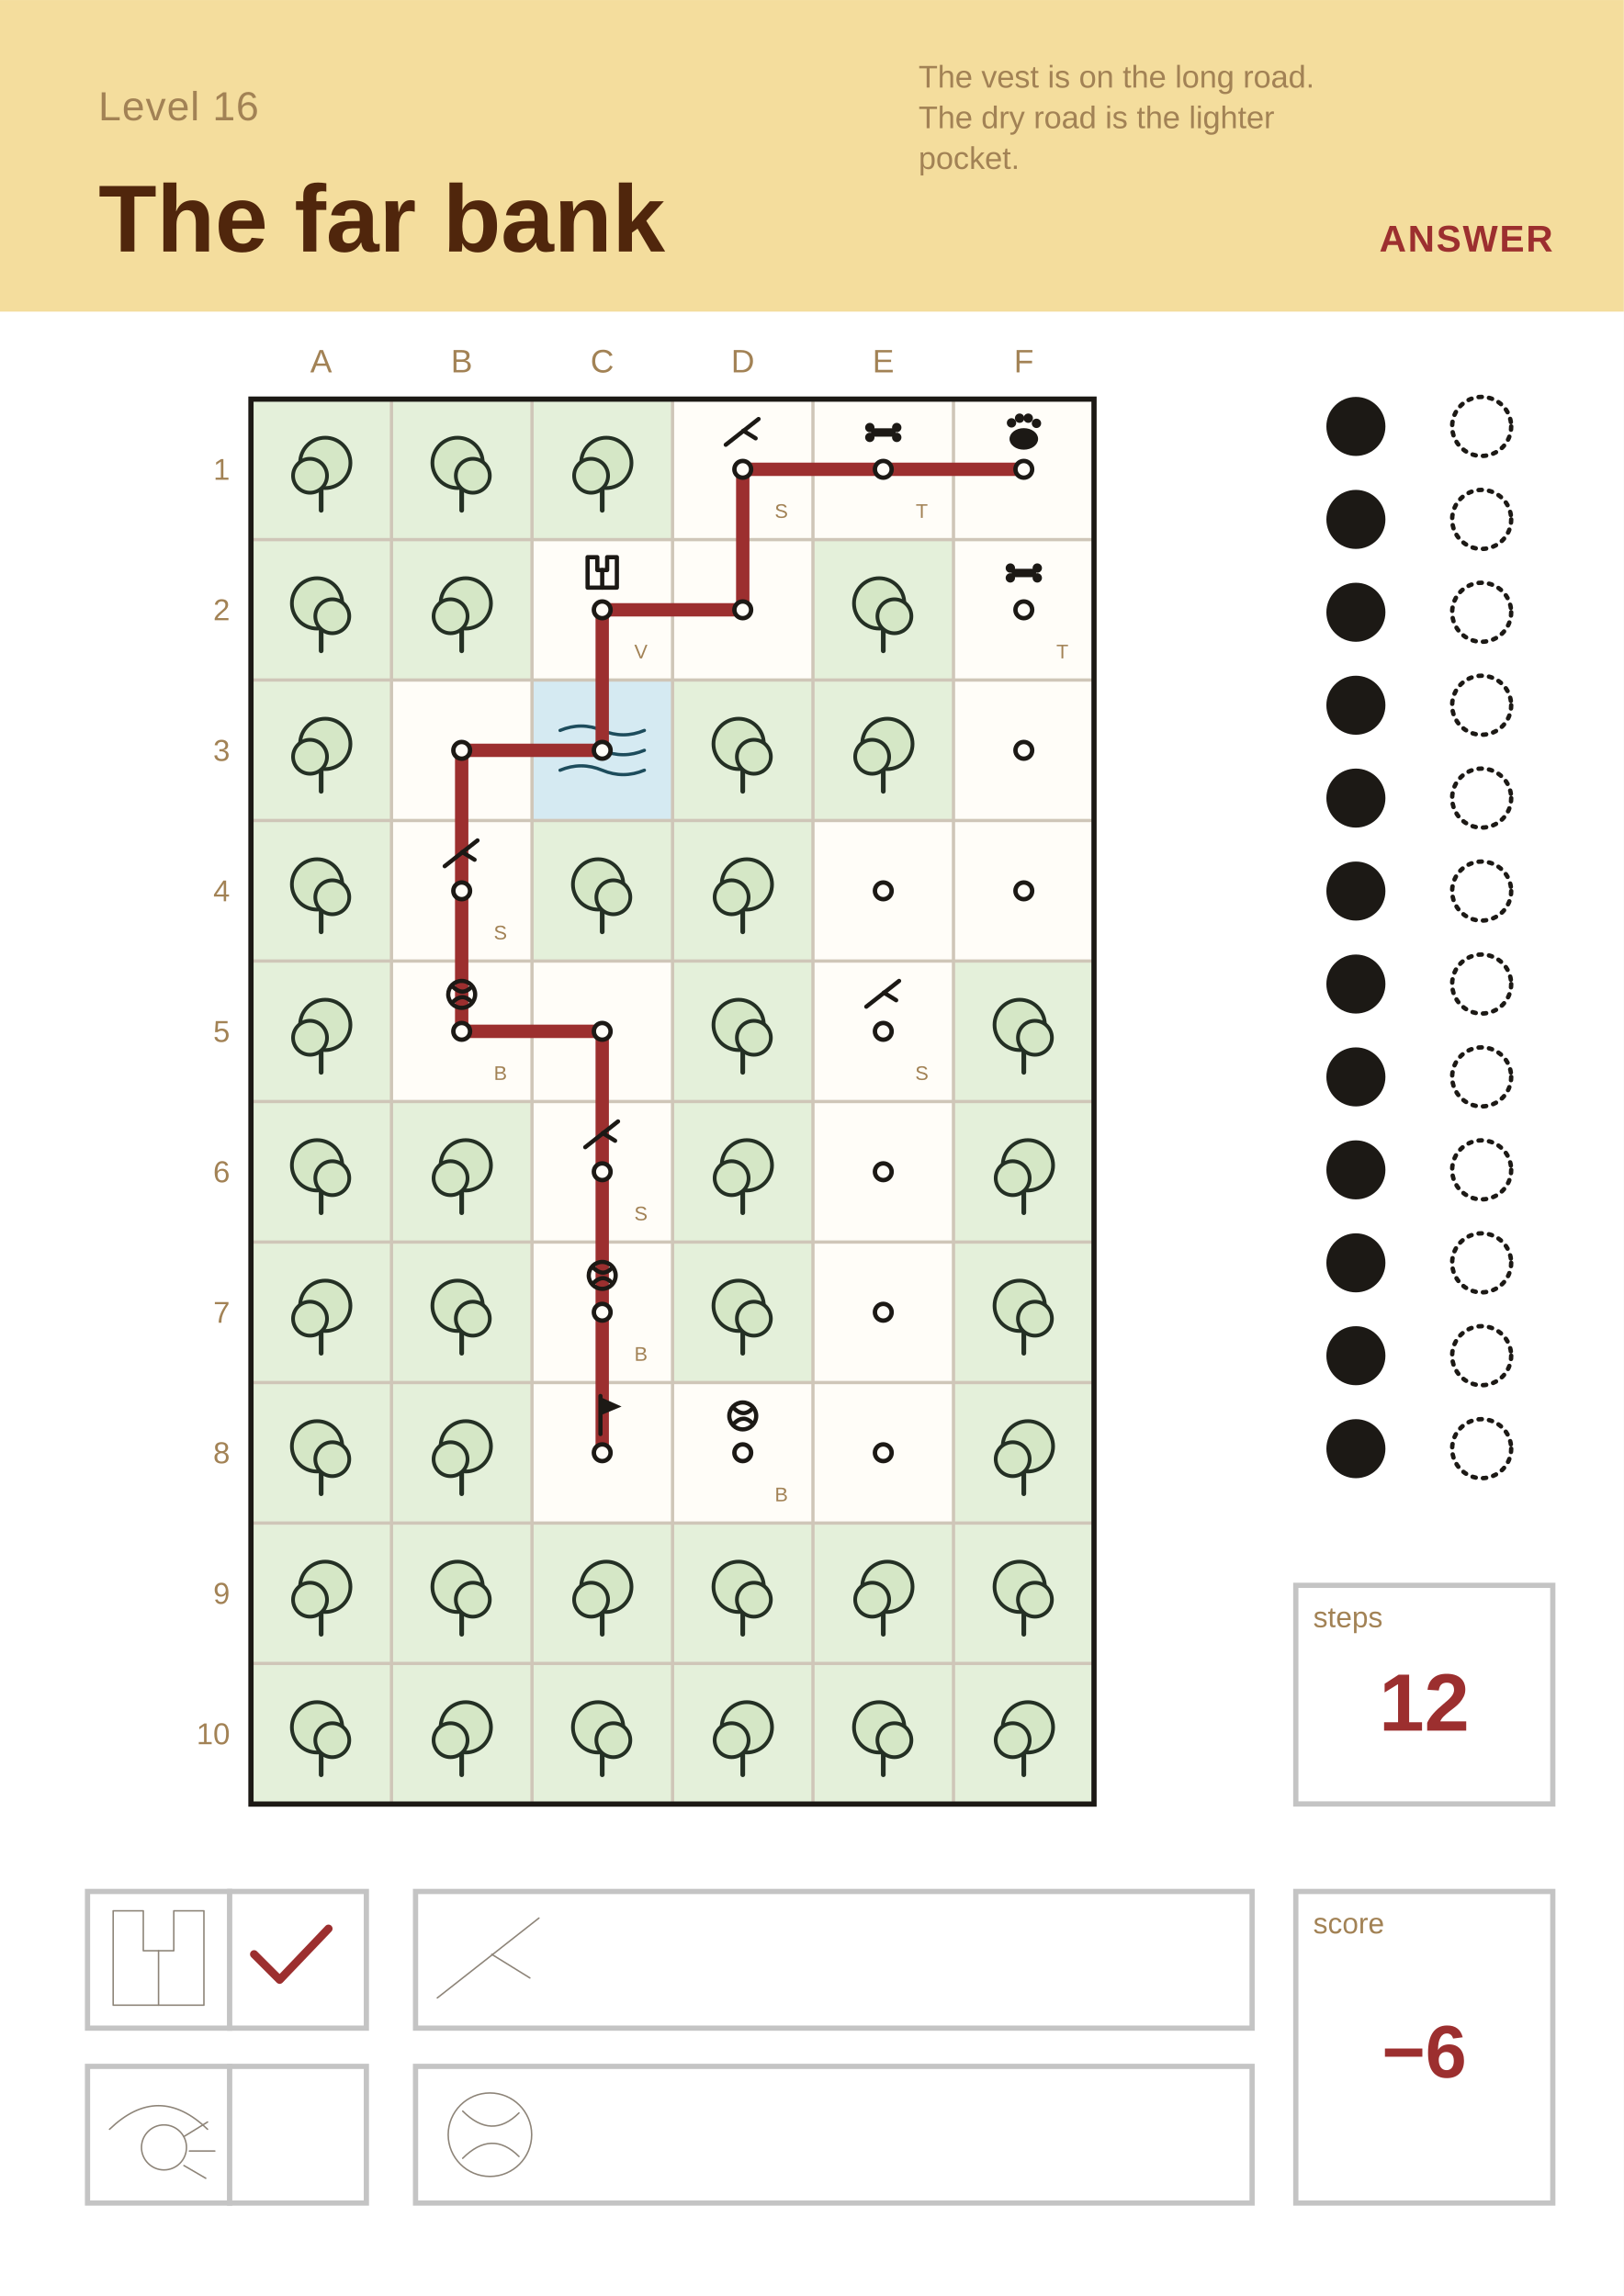
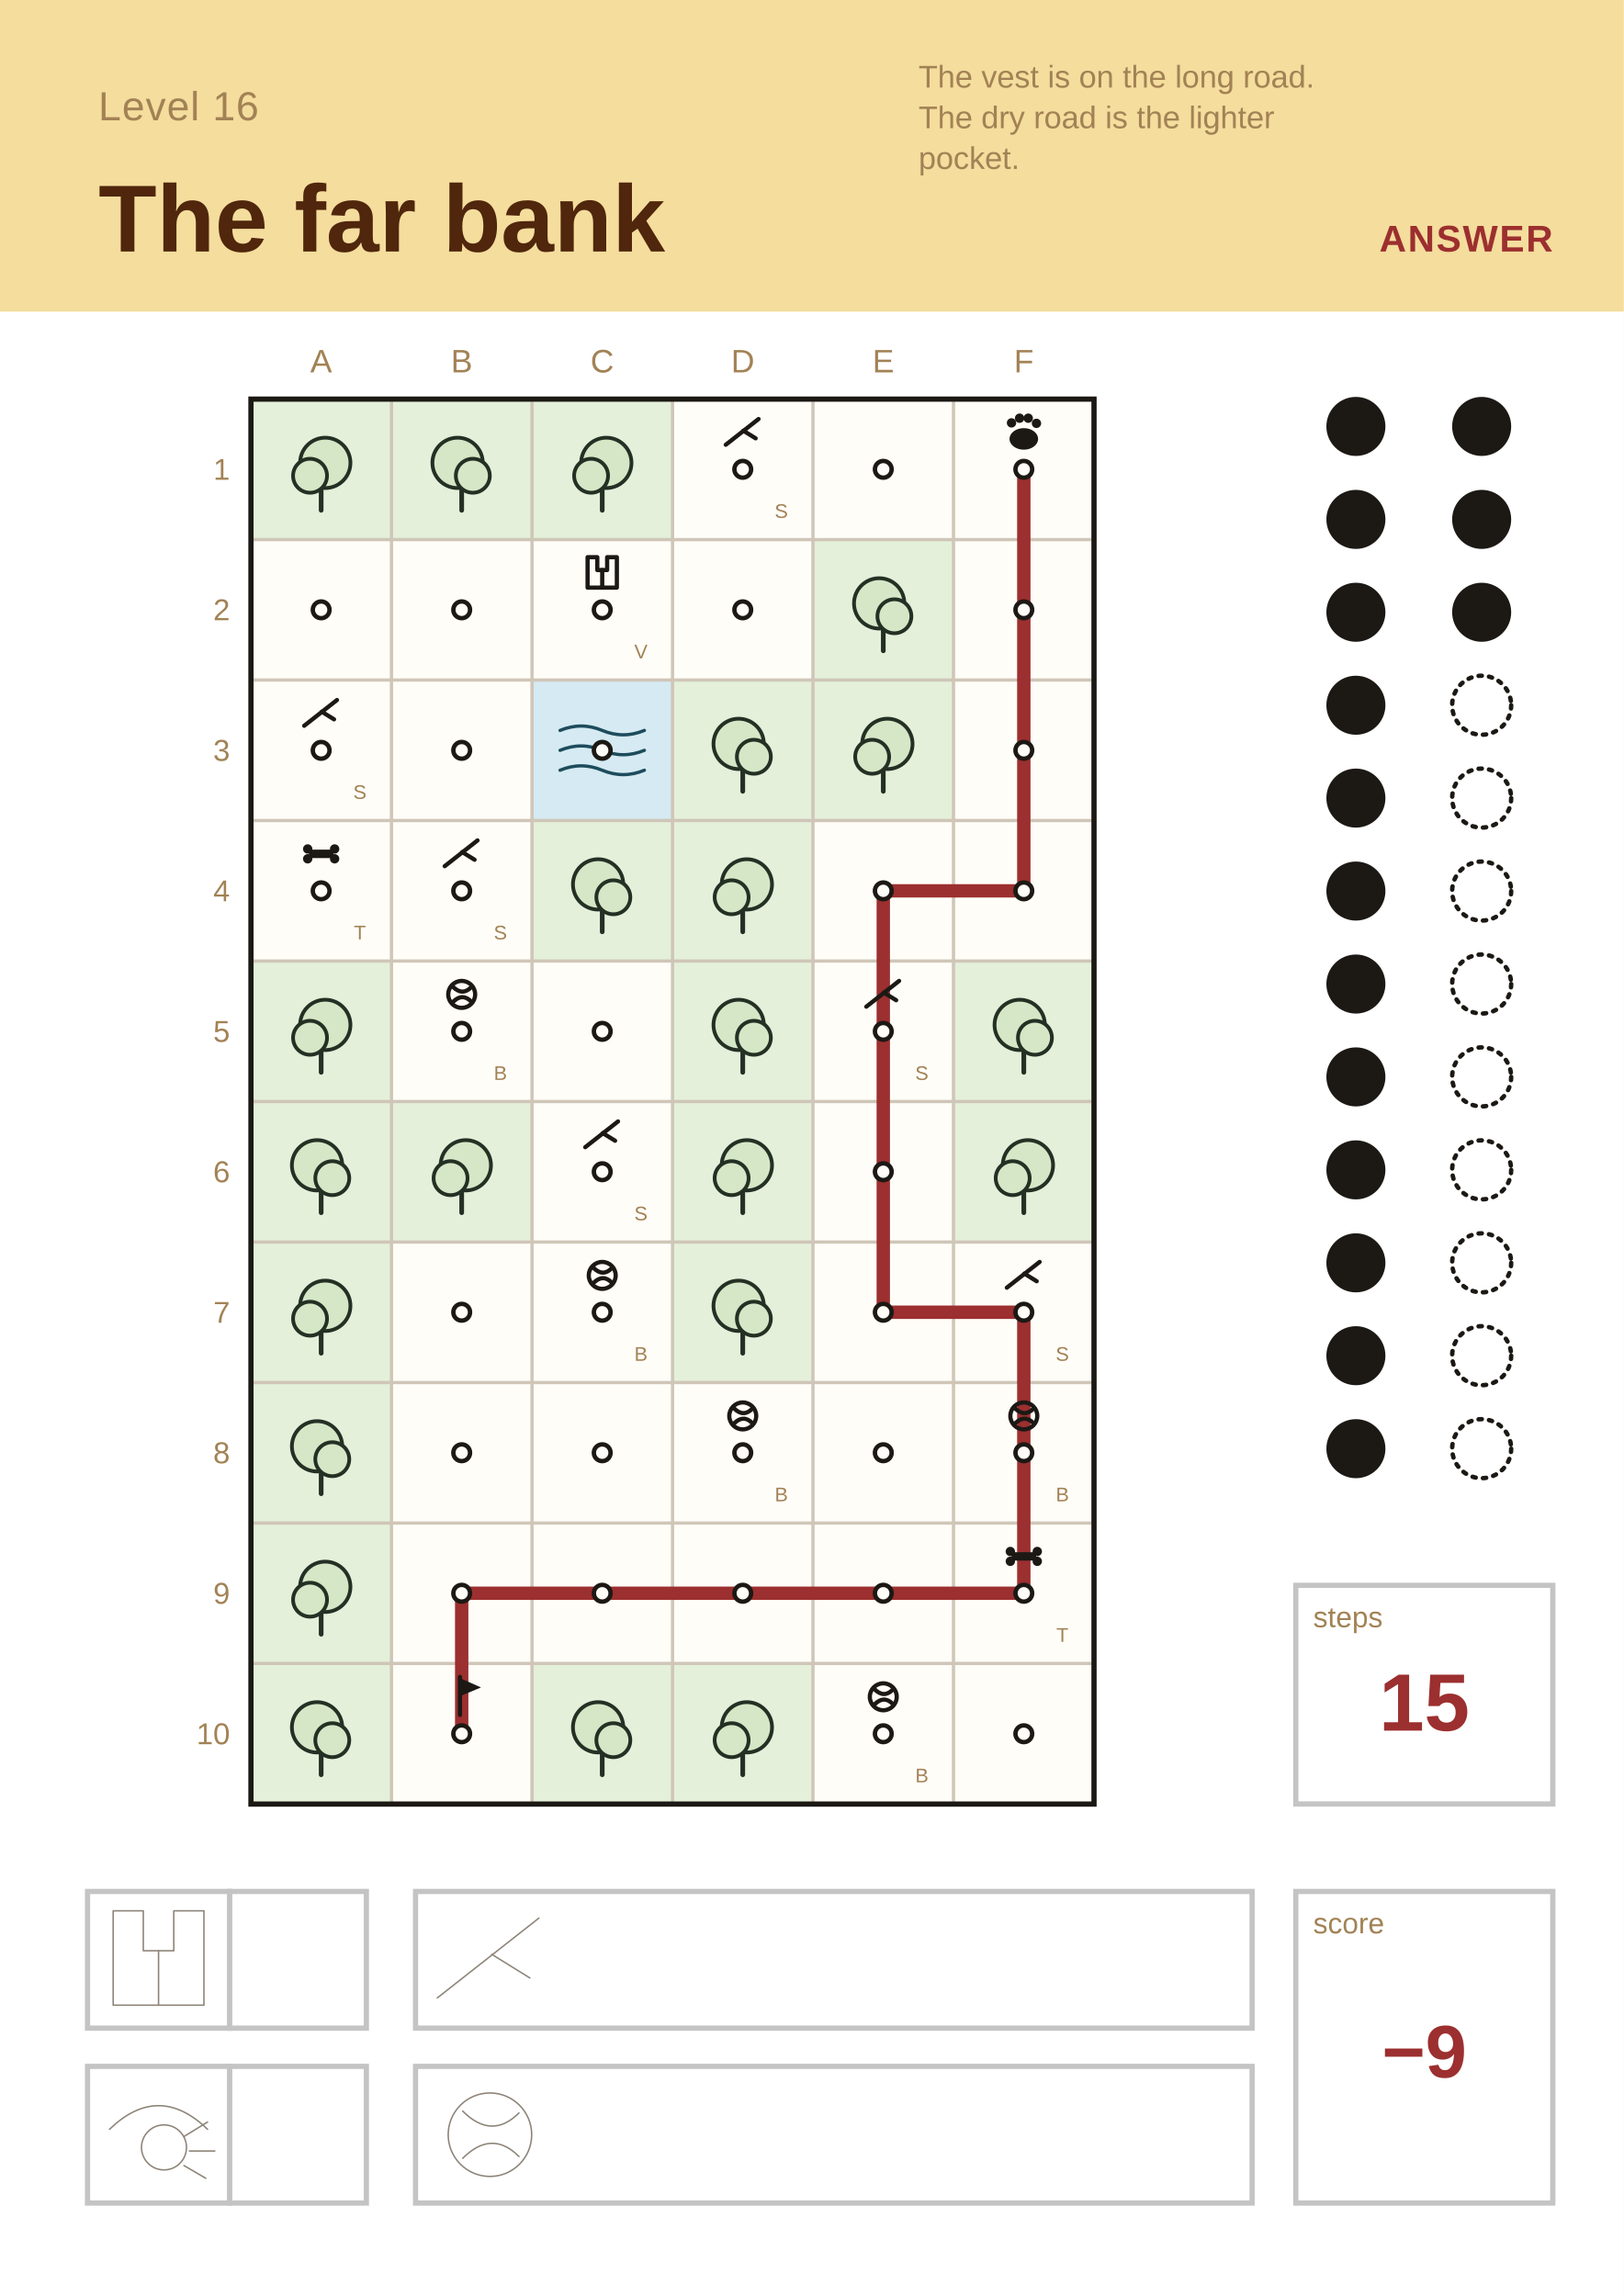
<svg xmlns="http://www.w3.org/2000/svg" width="5.5in" height="7.778in" viewBox="0 0 139.700 197.556">
  <style>
  text { font-family: "Segoe UI", "Helvetica Neue", Arial, sans-serif; }
  .ink { fill: #1c1915; }
  .title { fill: #50260c; }
  .label { fill: #a28255; }
  .paper { fill: #ffffff; }
  .header { fill: #f4dd9d; }
  .open { fill: #fffdf8; }
  .tree { fill: #e4f0da; }
  .canopy { fill: #d5e7c6; stroke: #243024; stroke-width: 0.32; }
  .trunk { stroke: #243024; stroke-width: 0.4; stroke-linecap: round; }
  .water { fill: #d5eaf2; }
  .wave { fill: none; stroke: #1d4c5c; stroke-width: 0.28; stroke-linecap: round; }
  .cave { fill: #e7e0d6; }
  .arch { fill: #d4cdc2; stroke: #1c1915; stroke-width: 0.35; }
  .cliff { stroke: #3a2c1e; stroke-linecap: round; }
  .gridline { fill: none; stroke: #cfc6b8; stroke-width: 0.28; }
  .frame { fill: none; stroke: #1c1915; stroke-width: 0.45; }
  .dot { fill: #fffdf8; stroke: #1c1915; stroke-width: 0.38; }
  .item { fill: none; stroke: #1c1915; stroke-width: 0.36; stroke-linecap: round; stroke-linejoin: round; }
  .item-fill { fill: #1c1915; stroke: none; }
  .answer-line { fill: none; stroke: #9c2f2f; stroke-width: 1.15; stroke-linecap: round; stroke-linejoin: round; }
  .answer-ink { fill: #9c2f2f; }
  .box { fill: #ffffff; stroke: #c4c4c4; stroke-width: 0.45; }
  .tally-tool .item { stroke: #8d8478; stroke-width: 0.48; vector-effect: non-scaling-stroke; }
  .circle { fill: #ffffff; stroke: #1c1915; stroke-width: 0.42; }
  .circle-dash { fill: #ffffff; stroke: #1c1915; stroke-width: 0.38; stroke-dasharray: 0.28 0.62; stroke-linecap: round; }
</style>
  <rect class="paper" x="0" y="0" width="139.700" height="197.556" />
  <g id="header">
    <rect class="header" x="0" y="0" width="139.700" height="26.811" />
    <text class="label" x="8.47" y="10.35" font-size="3.5" letter-spacing="0.08">Level 16</text>
    <text class="label" x="79.02" y="7.53" font-size="2.7">The vest is on the long road.</text>
    <text class="label" x="79.02" y="11.03" font-size="2.7">The dry road is the lighter</text>
    <text class="label" x="79.02" y="14.53" font-size="2.7">pocket.</text>
    <text class="title" x="8.47" y="21.64" font-size="8.2" font-weight="700">The far bank</text>
    <text class="answer-ink" x="133.59" y="21.64" font-size="3.2" text-anchor="end" letter-spacing="0.14" font-weight="700">ANSWER</text>
  </g>
  <g id="grid">
    <rect class="tree" x="21.59" y="34.34" width="12.09" height="12.09" />
    <rect class="tree" x="33.68" y="34.34" width="12.09" height="12.09" />
    <rect class="tree" x="45.77" y="34.34" width="12.09" height="12.09" />
    <rect class="open" x="57.86" y="34.34" width="12.09" height="12.09" />
    <rect class="open" x="69.94" y="34.34" width="12.09" height="12.09" />
    <rect class="open" x="82.03" y="34.34" width="12.09" height="12.09" />
-     <rect class="tree" x="21.59" y="46.43" width="12.09" height="12.09" />
-     <rect class="tree" x="33.68" y="46.43" width="12.09" height="12.09" />
+     <rect class="open" x="21.59" y="46.43" width="12.09" height="12.09" />
+     <rect class="open" x="33.68" y="46.43" width="12.09" height="12.09" />
    <rect class="open" x="45.77" y="46.43" width="12.09" height="12.09" />
    <rect class="open" x="57.86" y="46.43" width="12.09" height="12.09" />
    <rect class="tree" x="69.94" y="46.43" width="12.09" height="12.09" />
    <rect class="open" x="82.03" y="46.43" width="12.09" height="12.09" />
-     <rect class="tree" x="21.59" y="58.51" width="12.09" height="12.09" />
+     <rect class="open" x="21.59" y="58.51" width="12.09" height="12.09" />
    <rect class="open" x="33.68" y="58.51" width="12.09" height="12.09" />
    <rect class="water" x="45.77" y="58.51" width="12.09" height="12.09" />
    <rect class="tree" x="57.86" y="58.51" width="12.09" height="12.09" />
    <rect class="tree" x="69.94" y="58.51" width="12.09" height="12.09" />
    <rect class="open" x="82.03" y="58.51" width="12.09" height="12.09" />
-     <rect class="tree" x="21.59" y="70.60" width="12.09" height="12.09" />
+     <rect class="open" x="21.59" y="70.60" width="12.09" height="12.09" />
    <rect class="open" x="33.68" y="70.60" width="12.09" height="12.09" />
    <rect class="tree" x="45.77" y="70.60" width="12.09" height="12.09" />
    <rect class="tree" x="57.86" y="70.60" width="12.09" height="12.09" />
    <rect class="open" x="69.94" y="70.60" width="12.09" height="12.09" />
    <rect class="open" x="82.03" y="70.60" width="12.09" height="12.09" />
    <rect class="tree" x="21.59" y="82.69" width="12.09" height="12.09" />
    <rect class="open" x="33.68" y="82.69" width="12.09" height="12.09" />
    <rect class="open" x="45.77" y="82.69" width="12.09" height="12.09" />
    <rect class="tree" x="57.86" y="82.69" width="12.09" height="12.09" />
    <rect class="open" x="69.94" y="82.69" width="12.09" height="12.09" />
    <rect class="tree" x="82.03" y="82.69" width="12.09" height="12.09" />
    <rect class="tree" x="21.59" y="94.78" width="12.09" height="12.09" />
    <rect class="tree" x="33.68" y="94.78" width="12.09" height="12.09" />
    <rect class="open" x="45.77" y="94.78" width="12.09" height="12.09" />
    <rect class="tree" x="57.86" y="94.78" width="12.09" height="12.09" />
    <rect class="open" x="69.94" y="94.78" width="12.09" height="12.09" />
    <rect class="tree" x="82.03" y="94.78" width="12.09" height="12.09" />
    <rect class="tree" x="21.59" y="106.87" width="12.09" height="12.09" />
-     <rect class="tree" x="33.68" y="106.87" width="12.09" height="12.09" />
+     <rect class="open" x="33.68" y="106.87" width="12.09" height="12.09" />
    <rect class="open" x="45.77" y="106.87" width="12.09" height="12.09" />
    <rect class="tree" x="57.86" y="106.87" width="12.09" height="12.09" />
    <rect class="open" x="69.94" y="106.87" width="12.09" height="12.09" />
-     <rect class="tree" x="82.03" y="106.87" width="12.09" height="12.09" />
+     <rect class="open" x="82.03" y="106.87" width="12.09" height="12.09" />
    <rect class="tree" x="21.59" y="118.96" width="12.09" height="12.09" />
-     <rect class="tree" x="33.68" y="118.96" width="12.09" height="12.09" />
+     <rect class="open" x="33.68" y="118.96" width="12.09" height="12.09" />
    <rect class="open" x="45.77" y="118.96" width="12.09" height="12.09" />
    <rect class="open" x="57.86" y="118.96" width="12.09" height="12.09" />
    <rect class="open" x="69.94" y="118.96" width="12.09" height="12.09" />
-     <rect class="tree" x="82.03" y="118.96" width="12.09" height="12.09" />
+     <rect class="open" x="82.03" y="118.96" width="12.09" height="12.09" />
    <rect class="tree" x="21.59" y="131.05" width="12.09" height="12.09" />
-     <rect class="tree" x="33.68" y="131.05" width="12.09" height="12.09" />
-     <rect class="tree" x="45.77" y="131.05" width="12.09" height="12.09" />
-     <rect class="tree" x="57.86" y="131.05" width="12.09" height="12.09" />
-     <rect class="tree" x="69.94" y="131.05" width="12.09" height="12.09" />
-     <rect class="tree" x="82.03" y="131.05" width="12.09" height="12.09" />
+     <rect class="open" x="33.68" y="131.05" width="12.09" height="12.09" />
+     <rect class="open" x="45.77" y="131.05" width="12.09" height="12.09" />
+     <rect class="open" x="57.86" y="131.05" width="12.09" height="12.09" />
+     <rect class="open" x="69.94" y="131.05" width="12.09" height="12.09" />
+     <rect class="open" x="82.03" y="131.05" width="12.09" height="12.09" />
    <rect class="tree" x="21.59" y="143.13" width="12.09" height="12.09" />
-     <rect class="tree" x="33.68" y="143.13" width="12.09" height="12.09" />
+     <rect class="open" x="33.68" y="143.13" width="12.09" height="12.09" />
    <rect class="tree" x="45.77" y="143.13" width="12.09" height="12.09" />
    <rect class="tree" x="57.86" y="143.13" width="12.09" height="12.09" />
-     <rect class="tree" x="69.94" y="143.13" width="12.09" height="12.09" />
-     <rect class="tree" x="82.03" y="143.13" width="12.09" height="12.09" />
+     <rect class="open" x="69.94" y="143.13" width="12.09" height="12.09" />
+     <rect class="open" x="82.03" y="143.13" width="12.09" height="12.09" />
    <line class="gridline" x1="21.59" y1="34.34" x2="94.12" y2="34.34" />
    <line class="gridline" x1="21.59" y1="46.43" x2="94.12" y2="46.43" />
    <line class="gridline" x1="21.59" y1="58.51" x2="94.12" y2="58.51" />
    <line class="gridline" x1="21.59" y1="70.60" x2="94.12" y2="70.60" />
    <line class="gridline" x1="21.59" y1="82.69" x2="94.12" y2="82.69" />
    <line class="gridline" x1="21.59" y1="94.78" x2="94.12" y2="94.78" />
    <line class="gridline" x1="21.59" y1="106.87" x2="94.12" y2="106.87" />
    <line class="gridline" x1="21.59" y1="118.96" x2="94.12" y2="118.96" />
    <line class="gridline" x1="21.59" y1="131.05" x2="94.12" y2="131.05" />
    <line class="gridline" x1="21.59" y1="143.13" x2="94.12" y2="143.13" />
    <line class="gridline" x1="21.59" y1="155.22" x2="94.12" y2="155.22" />
    <line class="gridline" x1="21.59" y1="34.34" x2="21.59" y2="155.22" />
    <line class="gridline" x1="33.68" y1="34.34" x2="33.68" y2="155.22" />
    <line class="gridline" x1="45.77" y1="34.34" x2="45.77" y2="155.22" />
    <line class="gridline" x1="57.86" y1="34.34" x2="57.86" y2="155.22" />
    <line class="gridline" x1="69.94" y1="34.34" x2="69.94" y2="155.22" />
    <line class="gridline" x1="82.03" y1="34.34" x2="82.03" y2="155.22" />
    <line class="gridline" x1="94.12" y1="34.34" x2="94.12" y2="155.22" />
    <rect class="frame" x="21.59" y="34.34" width="72.53" height="120.89" />
    <text class="label" x="27.63" y="32.04" font-size="2.8" text-anchor="middle">A</text>
    <text class="label" x="39.72" y="32.04" font-size="2.8" text-anchor="middle">B</text>
    <text class="label" x="51.81" y="32.04" font-size="2.8" text-anchor="middle">C</text>
    <text class="label" x="63.90" y="32.04" font-size="2.8" text-anchor="middle">D</text>
    <text class="label" x="75.99" y="32.04" font-size="2.8" text-anchor="middle">E</text>
    <text class="label" x="88.08" y="32.04" font-size="2.8" text-anchor="middle">F</text>
    <text class="label" x="19.79" y="41.28" font-size="2.6" text-anchor="end">1</text>
    <text class="label" x="19.79" y="53.37" font-size="2.6" text-anchor="end">2</text>
    <text class="label" x="19.79" y="65.46" font-size="2.6" text-anchor="end">3</text>
    <text class="label" x="19.79" y="77.55" font-size="2.6" text-anchor="end">4</text>
    <text class="label" x="19.79" y="89.64" font-size="2.6" text-anchor="end">5</text>
    <text class="label" x="19.79" y="101.72" font-size="2.6" text-anchor="end">6</text>
    <text class="label" x="19.79" y="113.81" font-size="2.6" text-anchor="end">7</text>
    <text class="label" x="19.79" y="125.90" font-size="2.6" text-anchor="end">8</text>
    <text class="label" x="19.79" y="137.99" font-size="2.6" text-anchor="end">9</text>
    <text class="label" x="19.79" y="150.08" font-size="2.6" text-anchor="end">10</text>
  </g>
  <g id="terrain">
    <g id="tree-A1" transform="translate(27.63,40.38)">
      <g transform="scale(1.0074)">
        <line class="trunk" x1="0" y1="0.9" x2="0" y2="3.5" />
        <circle class="canopy" cx="0.35" cy="-0.55" r="2.15" />
        <circle class="canopy" cx="-0.95" cy="0.55" r="1.45" />
      </g>
    </g>
    <g id="tree-B1" transform="translate(39.72,40.38)">
      <g transform="scale(1.0074)">
        <line class="trunk" x1="0" y1="0.9" x2="0" y2="3.5" />
        <circle class="canopy" cx="-0.35" cy="-0.55" r="2.15" />
        <circle class="canopy" cx="0.95" cy="0.55" r="1.45" />
      </g>
    </g>
    <g id="tree-C1" transform="translate(51.81,40.38)">
      <g transform="scale(1.0074)">
        <line class="trunk" x1="0" y1="0.9" x2="0" y2="3.5" />
        <circle class="canopy" cx="0.35" cy="-0.55" r="2.15" />
        <circle class="canopy" cx="-0.95" cy="0.55" r="1.45" />
      </g>
    </g>
-     <g id="tree-A2" transform="translate(27.63,52.47)">
-       <g transform="scale(1.0074)">
-         <line class="trunk" x1="0" y1="0.9" x2="0" y2="3.5" />
-         <circle class="canopy" cx="-0.35" cy="-0.55" r="2.15" />
-         <circle class="canopy" cx="0.95" cy="0.55" r="1.45" />
-       </g>
-     </g>
-     <g id="tree-B2" transform="translate(39.72,52.47)">
-       <g transform="scale(1.0074)">
-         <line class="trunk" x1="0" y1="0.9" x2="0" y2="3.5" />
-         <circle class="canopy" cx="0.35" cy="-0.55" r="2.15" />
-         <circle class="canopy" cx="-0.95" cy="0.55" r="1.45" />
-       </g>
-     </g>
    <g id="tree-E2" transform="translate(75.99,52.47)">
      <g transform="scale(1.0074)">
        <line class="trunk" x1="0" y1="0.9" x2="0" y2="3.5" />
        <circle class="canopy" cx="-0.35" cy="-0.55" r="2.15" />
        <circle class="canopy" cx="0.95" cy="0.55" r="1.45" />
-       </g>
-     </g>
-     <g id="tree-A3" transform="translate(27.63,64.56)">
-       <g transform="scale(1.0074)">
-         <line class="trunk" x1="0" y1="0.9" x2="0" y2="3.5" />
-         <circle class="canopy" cx="0.35" cy="-0.55" r="2.15" />
-         <circle class="canopy" cx="-0.95" cy="0.55" r="1.45" />
      </g>
    </g>
    <g id="water-C3" transform="translate(51.81,64.56)">
      <g transform="scale(1.0074)">
        <path class="wave" d="M-3.6,-1.7 Q-1.8,-2.45 0,-1.7 T3.6,-1.7" />
        <path class="wave" d="M-3.6,0.0 Q-1.8,-0.75 0,0.0 T3.6,0.0" />
        <path class="wave" d="M-3.6,1.7 Q-1.8,0.95 0,1.7 T3.6,1.7" />
      </g>
    </g>
    <g id="tree-D3" transform="translate(63.90,64.56)">
      <g transform="scale(1.0074)">
        <line class="trunk" x1="0" y1="0.9" x2="0" y2="3.5" />
        <circle class="canopy" cx="-0.35" cy="-0.55" r="2.15" />
        <circle class="canopy" cx="0.95" cy="0.55" r="1.45" />
      </g>
    </g>
    <g id="tree-E3" transform="translate(75.99,64.56)">
      <g transform="scale(1.0074)">
        <line class="trunk" x1="0" y1="0.9" x2="0" y2="3.5" />
        <circle class="canopy" cx="0.35" cy="-0.55" r="2.15" />
        <circle class="canopy" cx="-0.95" cy="0.55" r="1.45" />
      </g>
    </g>
-     <g id="tree-A4" transform="translate(27.63,76.65)">
-       <g transform="scale(1.0074)">
-         <line class="trunk" x1="0" y1="0.9" x2="0" y2="3.5" />
-         <circle class="canopy" cx="-0.35" cy="-0.55" r="2.15" />
-         <circle class="canopy" cx="0.95" cy="0.55" r="1.45" />
-       </g>
-     </g>
    <g id="tree-C4" transform="translate(51.81,76.65)">
      <g transform="scale(1.0074)">
        <line class="trunk" x1="0" y1="0.9" x2="0" y2="3.5" />
        <circle class="canopy" cx="-0.35" cy="-0.55" r="2.15" />
        <circle class="canopy" cx="0.95" cy="0.55" r="1.45" />
      </g>
    </g>
    <g id="tree-D4" transform="translate(63.90,76.65)">
      <g transform="scale(1.0074)">
        <line class="trunk" x1="0" y1="0.9" x2="0" y2="3.5" />
        <circle class="canopy" cx="0.35" cy="-0.55" r="2.15" />
        <circle class="canopy" cx="-0.95" cy="0.55" r="1.45" />
      </g>
    </g>
    <g id="tree-A5" transform="translate(27.63,88.74)">
      <g transform="scale(1.0074)">
        <line class="trunk" x1="0" y1="0.9" x2="0" y2="3.5" />
        <circle class="canopy" cx="0.35" cy="-0.55" r="2.15" />
        <circle class="canopy" cx="-0.95" cy="0.55" r="1.45" />
      </g>
    </g>
    <g id="tree-D5" transform="translate(63.90,88.74)">
      <g transform="scale(1.0074)">
        <line class="trunk" x1="0" y1="0.9" x2="0" y2="3.5" />
        <circle class="canopy" cx="-0.35" cy="-0.55" r="2.15" />
        <circle class="canopy" cx="0.95" cy="0.55" r="1.45" />
      </g>
    </g>
    <g id="tree-F5" transform="translate(88.08,88.74)">
      <g transform="scale(1.0074)">
        <line class="trunk" x1="0" y1="0.9" x2="0" y2="3.5" />
        <circle class="canopy" cx="-0.35" cy="-0.55" r="2.15" />
        <circle class="canopy" cx="0.95" cy="0.55" r="1.45" />
      </g>
    </g>
    <g id="tree-A6" transform="translate(27.63,100.82)">
      <g transform="scale(1.0074)">
        <line class="trunk" x1="0" y1="0.9" x2="0" y2="3.5" />
        <circle class="canopy" cx="-0.35" cy="-0.55" r="2.15" />
        <circle class="canopy" cx="0.95" cy="0.55" r="1.45" />
      </g>
    </g>
    <g id="tree-B6" transform="translate(39.72,100.82)">
      <g transform="scale(1.0074)">
        <line class="trunk" x1="0" y1="0.9" x2="0" y2="3.5" />
        <circle class="canopy" cx="0.35" cy="-0.55" r="2.15" />
        <circle class="canopy" cx="-0.95" cy="0.55" r="1.45" />
      </g>
    </g>
    <g id="tree-D6" transform="translate(63.90,100.82)">
      <g transform="scale(1.0074)">
        <line class="trunk" x1="0" y1="0.9" x2="0" y2="3.5" />
        <circle class="canopy" cx="0.35" cy="-0.55" r="2.15" />
        <circle class="canopy" cx="-0.95" cy="0.55" r="1.45" />
      </g>
    </g>
    <g id="tree-F6" transform="translate(88.08,100.82)">
      <g transform="scale(1.0074)">
        <line class="trunk" x1="0" y1="0.9" x2="0" y2="3.5" />
        <circle class="canopy" cx="0.35" cy="-0.55" r="2.15" />
        <circle class="canopy" cx="-0.95" cy="0.55" r="1.45" />
      </g>
    </g>
    <g id="tree-A7" transform="translate(27.63,112.91)">
      <g transform="scale(1.0074)">
        <line class="trunk" x1="0" y1="0.9" x2="0" y2="3.5" />
        <circle class="canopy" cx="0.35" cy="-0.55" r="2.15" />
        <circle class="canopy" cx="-0.95" cy="0.55" r="1.45" />
      </g>
    </g>
-     <g id="tree-B7" transform="translate(39.72,112.91)">
-       <g transform="scale(1.0074)">
-         <line class="trunk" x1="0" y1="0.9" x2="0" y2="3.5" />
-         <circle class="canopy" cx="-0.35" cy="-0.55" r="2.15" />
-         <circle class="canopy" cx="0.95" cy="0.55" r="1.45" />
-       </g>
-     </g>
    <g id="tree-D7" transform="translate(63.90,112.91)">
      <g transform="scale(1.0074)">
        <line class="trunk" x1="0" y1="0.9" x2="0" y2="3.5" />
        <circle class="canopy" cx="-0.35" cy="-0.55" r="2.15" />
        <circle class="canopy" cx="0.95" cy="0.55" r="1.45" />
      </g>
    </g>
-     <g id="tree-F7" transform="translate(88.08,112.91)">
-       <g transform="scale(1.0074)">
-         <line class="trunk" x1="0" y1="0.9" x2="0" y2="3.5" />
-         <circle class="canopy" cx="-0.35" cy="-0.55" r="2.15" />
-         <circle class="canopy" cx="0.95" cy="0.55" r="1.45" />
-       </g>
-     </g>
    <g id="tree-A8" transform="translate(27.63,125.00)">
      <g transform="scale(1.0074)">
        <line class="trunk" x1="0" y1="0.9" x2="0" y2="3.5" />
        <circle class="canopy" cx="-0.35" cy="-0.55" r="2.15" />
        <circle class="canopy" cx="0.95" cy="0.55" r="1.45" />
      </g>
    </g>
-     <g id="tree-B8" transform="translate(39.72,125.00)">
-       <g transform="scale(1.0074)">
-         <line class="trunk" x1="0" y1="0.9" x2="0" y2="3.5" />
-         <circle class="canopy" cx="0.35" cy="-0.55" r="2.15" />
-         <circle class="canopy" cx="-0.95" cy="0.55" r="1.45" />
-       </g>
-     </g>
-     <g id="tree-F8" transform="translate(88.08,125.00)">
-       <g transform="scale(1.0074)">
-         <line class="trunk" x1="0" y1="0.9" x2="0" y2="3.5" />
-         <circle class="canopy" cx="0.35" cy="-0.55" r="2.15" />
-         <circle class="canopy" cx="-0.95" cy="0.55" r="1.45" />
-       </g>
-     </g>
    <g id="tree-A9" transform="translate(27.63,137.09)">
      <g transform="scale(1.0074)">
        <line class="trunk" x1="0" y1="0.9" x2="0" y2="3.5" />
        <circle class="canopy" cx="0.35" cy="-0.55" r="2.15" />
        <circle class="canopy" cx="-0.95" cy="0.55" r="1.45" />
      </g>
    </g>
-     <g id="tree-B9" transform="translate(39.72,137.09)">
-       <g transform="scale(1.0074)">
-         <line class="trunk" x1="0" y1="0.9" x2="0" y2="3.5" />
-         <circle class="canopy" cx="-0.35" cy="-0.55" r="2.15" />
-         <circle class="canopy" cx="0.95" cy="0.55" r="1.45" />
-       </g>
-     </g>
-     <g id="tree-C9" transform="translate(51.81,137.09)">
-       <g transform="scale(1.0074)">
-         <line class="trunk" x1="0" y1="0.9" x2="0" y2="3.5" />
-         <circle class="canopy" cx="0.35" cy="-0.55" r="2.15" />
-         <circle class="canopy" cx="-0.95" cy="0.55" r="1.45" />
-       </g>
-     </g>
-     <g id="tree-D9" transform="translate(63.90,137.09)">
-       <g transform="scale(1.0074)">
-         <line class="trunk" x1="0" y1="0.9" x2="0" y2="3.5" />
-         <circle class="canopy" cx="-0.35" cy="-0.55" r="2.15" />
-         <circle class="canopy" cx="0.95" cy="0.55" r="1.45" />
-       </g>
-     </g>
-     <g id="tree-E9" transform="translate(75.99,137.09)">
-       <g transform="scale(1.0074)">
-         <line class="trunk" x1="0" y1="0.9" x2="0" y2="3.5" />
-         <circle class="canopy" cx="0.35" cy="-0.55" r="2.15" />
-         <circle class="canopy" cx="-0.95" cy="0.55" r="1.45" />
-       </g>
-     </g>
-     <g id="tree-F9" transform="translate(88.08,137.09)">
-       <g transform="scale(1.0074)">
-         <line class="trunk" x1="0" y1="0.9" x2="0" y2="3.5" />
-         <circle class="canopy" cx="-0.35" cy="-0.55" r="2.15" />
-         <circle class="canopy" cx="0.95" cy="0.55" r="1.45" />
-       </g>
-     </g>
    <g id="tree-A10" transform="translate(27.63,149.18)">
      <g transform="scale(1.0074)">
        <line class="trunk" x1="0" y1="0.9" x2="0" y2="3.5" />
        <circle class="canopy" cx="-0.35" cy="-0.55" r="2.15" />
        <circle class="canopy" cx="0.95" cy="0.55" r="1.45" />
      </g>
    </g>
-     <g id="tree-B10" transform="translate(39.72,149.18)">
-       <g transform="scale(1.0074)">
-         <line class="trunk" x1="0" y1="0.9" x2="0" y2="3.5" />
-         <circle class="canopy" cx="0.35" cy="-0.55" r="2.15" />
-         <circle class="canopy" cx="-0.95" cy="0.55" r="1.45" />
-       </g>
-     </g>
    <g id="tree-C10" transform="translate(51.81,149.18)">
      <g transform="scale(1.0074)">
        <line class="trunk" x1="0" y1="0.9" x2="0" y2="3.5" />
        <circle class="canopy" cx="-0.35" cy="-0.55" r="2.15" />
        <circle class="canopy" cx="0.95" cy="0.55" r="1.45" />
      </g>
    </g>
    <g id="tree-D10" transform="translate(63.90,149.18)">
      <g transform="scale(1.0074)">
        <line class="trunk" x1="0" y1="0.9" x2="0" y2="3.5" />
        <circle class="canopy" cx="0.35" cy="-0.55" r="2.15" />
        <circle class="canopy" cx="-0.95" cy="0.55" r="1.45" />
      </g>
    </g>
-     <g id="tree-E10" transform="translate(75.99,149.18)">
-       <g transform="scale(1.0074)">
-         <line class="trunk" x1="0" y1="0.9" x2="0" y2="3.5" />
-         <circle class="canopy" cx="-0.35" cy="-0.55" r="2.15" />
-         <circle class="canopy" cx="0.95" cy="0.55" r="1.45" />
-       </g>
-     </g>
-     <g id="tree-F10" transform="translate(88.08,149.18)">
-       <g transform="scale(1.0074)">
-         <line class="trunk" x1="0" y1="0.9" x2="0" y2="3.5" />
-         <circle class="canopy" cx="0.35" cy="-0.55" r="2.15" />
-         <circle class="canopy" cx="-0.95" cy="0.55" r="1.45" />
-       </g>
-     </g>
  </g>
  <g id="answer">
-     <polyline class="answer-line" points="88.08,40.38 75.99,40.38 63.90,40.38 63.90,52.47 51.81,52.47 51.81,64.56 39.72,64.56 39.72,76.65 39.72,88.74 51.81,88.74 51.81,100.82 51.81,112.91 51.81,125.00" />
+     <polyline class="answer-line" points="88.08,40.38 88.08,52.47 88.08,64.56 88.08,76.65 75.99,76.65 75.99,88.74 75.99,100.82 75.99,112.91 88.08,112.91 88.08,125.00 88.08,137.09 75.99,137.09 63.90,137.09 51.81,137.09 39.72,137.09 39.72,149.18" />
  </g>
  <g id="dots">
    <circle class="dot" cx="63.90" cy="40.38" r="0.72" />
    <circle class="dot" cx="75.99" cy="40.38" r="0.72" />
    <circle class="dot" cx="88.08" cy="40.38" r="0.72" />
+     <circle class="dot" cx="27.63" cy="52.47" r="0.72" />
+     <circle class="dot" cx="39.72" cy="52.47" r="0.72" />
    <circle class="dot" cx="51.81" cy="52.47" r="0.72" />
    <circle class="dot" cx="63.90" cy="52.47" r="0.72" />
    <circle class="dot" cx="88.08" cy="52.47" r="0.72" />
+     <circle class="dot" cx="27.63" cy="64.56" r="0.72" />
    <circle class="dot" cx="39.72" cy="64.56" r="0.72" />
    <circle class="dot" cx="51.81" cy="64.56" r="0.72" />
    <circle class="dot" cx="88.08" cy="64.56" r="0.72" />
+     <circle class="dot" cx="27.63" cy="76.65" r="0.72" />
    <circle class="dot" cx="39.72" cy="76.65" r="0.72" />
    <circle class="dot" cx="75.99" cy="76.65" r="0.72" />
    <circle class="dot" cx="88.08" cy="76.65" r="0.72" />
    <circle class="dot" cx="39.72" cy="88.74" r="0.72" />
    <circle class="dot" cx="51.81" cy="88.74" r="0.72" />
    <circle class="dot" cx="75.99" cy="88.74" r="0.72" />
    <circle class="dot" cx="51.81" cy="100.82" r="0.72" />
    <circle class="dot" cx="75.99" cy="100.82" r="0.72" />
+     <circle class="dot" cx="39.72" cy="112.91" r="0.72" />
    <circle class="dot" cx="51.81" cy="112.91" r="0.72" />
    <circle class="dot" cx="75.99" cy="112.91" r="0.72" />
+     <circle class="dot" cx="88.08" cy="112.91" r="0.72" />
+     <circle class="dot" cx="39.72" cy="125.00" r="0.72" />
    <circle class="dot" cx="51.81" cy="125.00" r="0.72" />
    <circle class="dot" cx="63.90" cy="125.00" r="0.72" />
    <circle class="dot" cx="75.99" cy="125.00" r="0.72" />
+     <circle class="dot" cx="88.08" cy="125.00" r="0.72" />
+     <circle class="dot" cx="39.72" cy="137.09" r="0.72" />
+     <circle class="dot" cx="51.81" cy="137.09" r="0.72" />
+     <circle class="dot" cx="63.90" cy="137.09" r="0.72" />
+     <circle class="dot" cx="75.99" cy="137.09" r="0.72" />
+     <circle class="dot" cx="88.08" cy="137.09" r="0.72" />
+     <circle class="dot" cx="39.72" cy="149.18" r="0.72" />
+     <circle class="dot" cx="75.99" cy="149.18" r="0.72" />
+     <circle class="dot" cx="88.08" cy="149.18" r="0.72" />
  </g>
  <g id="items">
-     <g id="treat-E1" transform="translate(75.99,37.21)">
+     <g id="vest-C2" transform="translate(51.81,49.30)">
+       <g transform="scale(1.0074)">
+         <path class="item" d="M-1.25,-1.35 L-1.25,1.25 L1.25,1.25 L1.25,-1.35 L0.42,-1.35 L0.42,-0.25 L-0.42,-0.25 L-0.42,-1.35 Z" />
+         <line class="item" x1="0" y1="-0.25" x2="0" y2="1.25" />
+       </g>
+     </g>
+     <text class="label" x="55.14" y="56.65" font-size="1.7" text-anchor="middle">V</text>
+     <g id="stick-B4" transform="translate(39.72,73.47)">
+       <g transform="scale(1.0074)">
+         <line class="item" x1="-1.45" y1="1.05" x2="1.35" y2="-1.15" />
+         <line class="item" x1="0.05" y1="-0.15" x2="1.1" y2="0.5" />
+       </g>
+     </g>
+     <text class="label" x="43.05" y="80.83" font-size="1.7" text-anchor="middle">S</text>
+     <g id="stick-C6" transform="translate(51.81,97.65)">
+       <g transform="scale(1.0074)">
+         <line class="item" x1="-1.45" y1="1.05" x2="1.35" y2="-1.15" />
+         <line class="item" x1="0.05" y1="-0.15" x2="1.1" y2="0.5" />
+       </g>
+     </g>
+     <text class="label" x="55.14" y="105.00" font-size="1.7" text-anchor="middle">S</text>
+     <g id="stick-D1" transform="translate(63.90,37.21)">
+       <g transform="scale(1.0074)">
+         <line class="item" x1="-1.45" y1="1.05" x2="1.35" y2="-1.15" />
+         <line class="item" x1="0.05" y1="-0.15" x2="1.1" y2="0.5" />
+       </g>
+     </g>
+     <text class="label" x="67.22" y="44.56" font-size="1.7" text-anchor="middle">S</text>
+     <g id="stick-E5" transform="translate(75.99,85.56)">
+       <g transform="scale(1.0074)">
+         <line class="item" x1="-1.45" y1="1.05" x2="1.35" y2="-1.15" />
+         <line class="item" x1="0.05" y1="-0.15" x2="1.1" y2="0.5" />
+       </g>
+     </g>
+     <text class="label" x="79.31" y="92.92" font-size="1.7" text-anchor="middle">S</text>
+     <g id="ball-B5" transform="translate(39.72,85.56)">
+       <g transform="scale(1.0074)">
+         <circle class="item" cx="0" cy="0" r="1.15" />
+         <path class="item" d="M-0.75,-0.65 Q0.05,0.15 0.8,-0.6" />
+         <path class="item" d="M-0.75,0.65 Q0.05,-0.15 0.8,0.6" />
+       </g>
+     </g>
+     <text class="label" x="43.05" y="92.92" font-size="1.7" text-anchor="middle">B</text>
+     <g id="ball-C7" transform="translate(51.81,109.74)">
+       <g transform="scale(1.0074)">
+         <circle class="item" cx="0" cy="0" r="1.15" />
+         <path class="item" d="M-0.75,-0.65 Q0.05,0.15 0.8,-0.6" />
+         <path class="item" d="M-0.75,0.65 Q0.05,-0.15 0.8,0.6" />
+       </g>
+     </g>
+     <text class="label" x="55.14" y="117.09" font-size="1.7" text-anchor="middle">B</text>
+     <g id="ball-D8" transform="translate(63.90,121.83)">
+       <g transform="scale(1.0074)">
+         <circle class="item" cx="0" cy="0" r="1.15" />
+         <path class="item" d="M-0.75,-0.65 Q0.05,0.15 0.8,-0.6" />
+         <path class="item" d="M-0.75,0.65 Q0.05,-0.15 0.8,0.6" />
+       </g>
+     </g>
+     <text class="label" x="67.22" y="129.18" font-size="1.7" text-anchor="middle">B</text>
+     <g id="ball-F8" transform="translate(88.08,121.83)">
+       <g transform="scale(1.0074)">
+         <circle class="item" cx="0" cy="0" r="1.15" />
+         <path class="item" d="M-0.75,-0.65 Q0.05,0.15 0.8,-0.6" />
+         <path class="item" d="M-0.75,0.65 Q0.05,-0.15 0.8,0.6" />
+       </g>
+     </g>
+     <text class="label" x="91.40" y="129.18" font-size="1.7" text-anchor="middle">B</text>
+     <g id="ball-E10" transform="translate(75.99,146.00)">
+       <g transform="scale(1.0074)">
+         <circle class="item" cx="0" cy="0" r="1.15" />
+         <path class="item" d="M-0.75,-0.65 Q0.05,0.15 0.8,-0.6" />
+         <path class="item" d="M-0.75,0.65 Q0.05,-0.15 0.8,0.6" />
+       </g>
+     </g>
+     <text class="label" x="79.31" y="153.36" font-size="1.7" text-anchor="middle">B</text>
+     <g id="treat-F9" transform="translate(88.08,133.92)">
      <g transform="scale(1.0074)">
        <rect class="item-fill" x="-1.05" y="-0.36" width="2.1" height="0.72" rx="0.3" />
        <circle class="item-fill" cx="-1.15" cy="-0.42" r="0.4" />
        <circle class="item-fill" cx="-1.15" cy="0.42" r="0.4" />
        <circle class="item-fill" cx="1.15" cy="-0.42" r="0.4" />
        <circle class="item-fill" cx="1.15" cy="0.42" r="0.4" />
      </g>
    </g>
-     <text class="label" x="79.31" y="44.56" font-size="1.7" text-anchor="middle">T</text>
-     <g id="treat-F2" transform="translate(88.08,49.30)">
+     <text class="label" x="91.40" y="141.27" font-size="1.7" text-anchor="middle">T</text>
+     <g id="stick-A3" transform="translate(27.63,61.39)">
+       <g transform="scale(1.0074)">
+         <line class="item" x1="-1.45" y1="1.05" x2="1.35" y2="-1.15" />
+         <line class="item" x1="0.05" y1="-0.15" x2="1.1" y2="0.5" />
+       </g>
+     </g>
+     <text class="label" x="30.96" y="68.74" font-size="1.7" text-anchor="middle">S</text>
+     <g id="stick-F7" transform="translate(88.08,109.74)">
+       <g transform="scale(1.0074)">
+         <line class="item" x1="-1.45" y1="1.05" x2="1.35" y2="-1.15" />
+         <line class="item" x1="0.05" y1="-0.15" x2="1.1" y2="0.5" />
+       </g>
+     </g>
+     <text class="label" x="91.40" y="117.09" font-size="1.7" text-anchor="middle">S</text>
+     <g id="treat-A4" transform="translate(27.63,73.47)">
      <g transform="scale(1.0074)">
        <rect class="item-fill" x="-1.05" y="-0.36" width="2.1" height="0.72" rx="0.3" />
        <circle class="item-fill" cx="-1.15" cy="-0.42" r="0.4" />
        <circle class="item-fill" cx="-1.15" cy="0.42" r="0.4" />
        <circle class="item-fill" cx="1.15" cy="-0.42" r="0.4" />
        <circle class="item-fill" cx="1.15" cy="0.42" r="0.4" />
      </g>
    </g>
-     <text class="label" x="91.40" y="56.65" font-size="1.7" text-anchor="middle">T</text>
-     <g id="vest-C2" transform="translate(51.81,49.30)">
-       <g transform="scale(1.0074)">
-         <path class="item" d="M-1.25,-1.35 L-1.25,1.25 L1.25,1.25 L1.25,-1.35 L0.42,-1.35 L0.42,-0.25 L-0.42,-0.25 L-0.42,-1.35 Z" />
-         <line class="item" x1="0" y1="-0.25" x2="0" y2="1.25" />
-       </g>
-     </g>
-     <text class="label" x="55.14" y="56.65" font-size="1.7" text-anchor="middle">V</text>
-     <g id="stick-B4" transform="translate(39.72,73.47)">
-       <g transform="scale(1.0074)">
-         <line class="item" x1="-1.45" y1="1.05" x2="1.35" y2="-1.15" />
-         <line class="item" x1="0.05" y1="-0.15" x2="1.1" y2="0.5" />
-       </g>
-     </g>
-     <text class="label" x="43.05" y="80.83" font-size="1.7" text-anchor="middle">S</text>
-     <g id="stick-C6" transform="translate(51.81,97.65)">
-       <g transform="scale(1.0074)">
-         <line class="item" x1="-1.45" y1="1.05" x2="1.35" y2="-1.15" />
-         <line class="item" x1="0.05" y1="-0.15" x2="1.1" y2="0.5" />
-       </g>
-     </g>
-     <text class="label" x="55.14" y="105.00" font-size="1.7" text-anchor="middle">S</text>
-     <g id="stick-D1" transform="translate(63.90,37.21)">
-       <g transform="scale(1.0074)">
-         <line class="item" x1="-1.45" y1="1.05" x2="1.35" y2="-1.15" />
-         <line class="item" x1="0.05" y1="-0.15" x2="1.1" y2="0.5" />
-       </g>
-     </g>
-     <text class="label" x="67.22" y="44.56" font-size="1.7" text-anchor="middle">S</text>
-     <g id="stick-E5" transform="translate(75.99,85.56)">
-       <g transform="scale(1.0074)">
-         <line class="item" x1="-1.45" y1="1.05" x2="1.35" y2="-1.15" />
-         <line class="item" x1="0.05" y1="-0.15" x2="1.1" y2="0.5" />
-       </g>
-     </g>
-     <text class="label" x="79.31" y="92.92" font-size="1.7" text-anchor="middle">S</text>
-     <g id="ball-B5" transform="translate(39.72,85.56)">
-       <g transform="scale(1.0074)">
-         <circle class="item" cx="0" cy="0" r="1.15" />
-         <path class="item" d="M-0.75,-0.65 Q0.05,0.15 0.8,-0.6" />
-         <path class="item" d="M-0.75,0.65 Q0.05,-0.15 0.8,0.6" />
-       </g>
-     </g>
-     <text class="label" x="43.05" y="92.92" font-size="1.7" text-anchor="middle">B</text>
-     <g id="ball-C7" transform="translate(51.81,109.74)">
-       <g transform="scale(1.0074)">
-         <circle class="item" cx="0" cy="0" r="1.15" />
-         <path class="item" d="M-0.75,-0.65 Q0.05,0.15 0.8,-0.6" />
-         <path class="item" d="M-0.75,0.65 Q0.05,-0.15 0.8,0.6" />
-       </g>
-     </g>
-     <text class="label" x="55.14" y="117.09" font-size="1.7" text-anchor="middle">B</text>
-     <g id="ball-D8" transform="translate(63.90,121.83)">
-       <g transform="scale(1.0074)">
-         <circle class="item" cx="0" cy="0" r="1.15" />
-         <path class="item" d="M-0.75,-0.65 Q0.05,0.15 0.8,-0.6" />
-         <path class="item" d="M-0.75,0.65 Q0.05,-0.15 0.8,0.6" />
-       </g>
-     </g>
-     <text class="label" x="67.22" y="129.18" font-size="1.7" text-anchor="middle">B</text>
+     <text class="label" x="30.96" y="80.83" font-size="1.7" text-anchor="middle">T</text>
    <g id="abby" transform="translate(88.08,37.21)">
      <g transform="scale(1.0074)">
        <ellipse class="item-fill" cx="0" cy="0.55" rx="1.22" ry="0.92" />
        <circle class="item-fill" cx="-1.05" cy="-0.82" r="0.4" />
        <circle class="item-fill" cx="-0.36" cy="-1.22" r="0.4" />
        <circle class="item-fill" cx="0.38" cy="-1.22" r="0.4" />
        <circle class="item-fill" cx="1.08" cy="-0.78" r="0.4" />
      </g>
    </g>
-     <g id="flag" transform="translate(51.81,121.83)">
+     <g id="flag" transform="translate(39.72,146.00)">
      <g transform="scale(1.0074)">
        <line class="item" x1="-0.15" y1="-1.7" x2="-0.15" y2="1.55" />
        <path class="item-fill" d="M-0.15,-1.6 L1.65,-0.8 L-0.15,-0.05 Z" />
      </g>
    </g>
  </g>
  <g id="steps">
    <circle fill="#1c1915" cx="116.65" cy="36.69" r="2.54" />
-     <circle class="circle-dash" cx="127.47" cy="36.69" r="2.54" />
+     <circle fill="#1c1915" cx="127.47" cy="36.69" r="2.54" />
    <circle fill="#1c1915" cx="116.65" cy="44.69" r="2.54" />
-     <circle class="circle-dash" cx="127.47" cy="44.69" r="2.54" />
+     <circle fill="#1c1915" cx="127.47" cy="44.69" r="2.54" />
    <circle fill="#1c1915" cx="116.65" cy="52.68" r="2.54" />
-     <circle class="circle-dash" cx="127.47" cy="52.68" r="2.54" />
+     <circle fill="#1c1915" cx="127.47" cy="52.68" r="2.54" />
    <circle fill="#1c1915" cx="116.65" cy="60.68" r="2.54" />
    <circle class="circle-dash" cx="127.47" cy="60.68" r="2.54" />
    <circle fill="#1c1915" cx="116.65" cy="68.67" r="2.54" />
    <circle class="circle-dash" cx="127.47" cy="68.67" r="2.54" />
    <circle fill="#1c1915" cx="116.65" cy="76.67" r="2.54" />
    <circle class="circle-dash" cx="127.47" cy="76.67" r="2.54" />
    <circle fill="#1c1915" cx="116.65" cy="84.67" r="2.54" />
    <circle class="circle-dash" cx="127.47" cy="84.67" r="2.54" />
    <circle fill="#1c1915" cx="116.65" cy="92.66" r="2.54" />
    <circle class="circle-dash" cx="127.47" cy="92.66" r="2.54" />
    <circle fill="#1c1915" cx="116.65" cy="100.66" r="2.54" />
    <circle class="circle-dash" cx="127.47" cy="100.66" r="2.54" />
    <circle fill="#1c1915" cx="116.65" cy="108.66" r="2.54" />
    <circle class="circle-dash" cx="127.47" cy="108.66" r="2.54" />
    <circle fill="#1c1915" cx="116.65" cy="116.65" r="2.54" />
    <circle class="circle-dash" cx="127.47" cy="116.65" r="2.54" />
    <circle fill="#1c1915" cx="116.65" cy="124.65" r="2.54" />
    <circle class="circle-dash" cx="127.47" cy="124.65" r="2.54" />
    <rect class="box" x="111.48" y="136.41" width="22.11" height="18.81" />
    <text class="label" x="112.98" y="140.01" font-size="2.5">steps</text>
-     <text class="answer-ink" x="122.53" y="148.91" font-size="7" text-anchor="middle" font-weight="700">12</text>
+     <text class="answer-ink" x="122.53" y="148.91" font-size="7" text-anchor="middle" font-weight="700">15</text>
  </g>
  <g id="tally">
    <rect class="box" x="7.53" y="162.75" width="12.23" height="11.76" />
    <rect class="box" x="19.76" y="162.75" width="11.76" height="11.76" />
    <rect class="box" x="35.75" y="162.75" width="71.97" height="11.76" />
    <g class="tally-tool" transform="translate(13.64,168.63) scale(3.123)">
      <path class="item" d="M-1.25,-1.35 L-1.25,1.25 L1.25,1.25 L1.25,-1.35 L0.42,-1.35 L0.42,-0.25 L-0.42,-0.25 L-0.42,-1.35 Z" />
      <line class="item" x1="0" y1="-0.25" x2="0" y2="1.25" />
    </g>
-     <polyline fill="none" stroke="#9c2f2f" stroke-width="0.7" stroke-linecap="round" stroke-linejoin="round" points="21.86,168.15 24.06,170.35 28.26,165.95" />
    <g class="tally-tool" transform="translate(42.15,168.63) scale(3.123)">
      <line class="item" x1="-1.45" y1="1.05" x2="1.35" y2="-1.15" />
      <line class="item" x1="0.05" y1="-0.15" x2="1.1" y2="0.5" />
    </g>
    <rect class="box" x="7.53" y="177.80" width="12.23" height="11.76" />
    <rect class="box" x="19.76" y="177.80" width="11.76" height="11.76" />
    <rect class="box" x="35.75" y="177.80" width="71.97" height="11.76" />
    <g class="tally-tool" transform="translate(13.64,183.68) scale(3.123)">
      <path class="item" d="M-1.35,-0.15 Q0,-1.45 1.35,-0.15" />
      <circle class="item" cx="0.15" cy="0.35" r="0.62" />
      <line class="item" x1="0.7" y1="0.05" x2="1.35" y2="-0.35" />
      <line class="item" x1="0.85" y1="0.45" x2="1.55" y2="0.45" />
      <line class="item" x1="0.7" y1="0.85" x2="1.3" y2="1.2" />
    </g>
    <g class="tally-tool" transform="translate(42.15,183.68) scale(3.123)">
      <circle class="item" cx="0" cy="0" r="1.15" />
      <path class="item" d="M-0.75,-0.65 Q0.05,0.15 0.8,-0.6" />
      <path class="item" d="M-0.75,0.65 Q0.05,-0.15 0.8,0.6" />
    </g>
    <rect class="box" x="111.48" y="162.75" width="22.11" height="26.81" />
    <text class="label" x="112.98" y="166.35" font-size="2.5">score</text>
-     <text class="answer-ink" x="122.53" y="178.75" font-size="6.4" text-anchor="middle" font-weight="700">−6</text>
+     <text class="answer-ink" x="122.53" y="178.75" font-size="6.4" text-anchor="middle" font-weight="700">−9</text>
  </g>
</svg>
